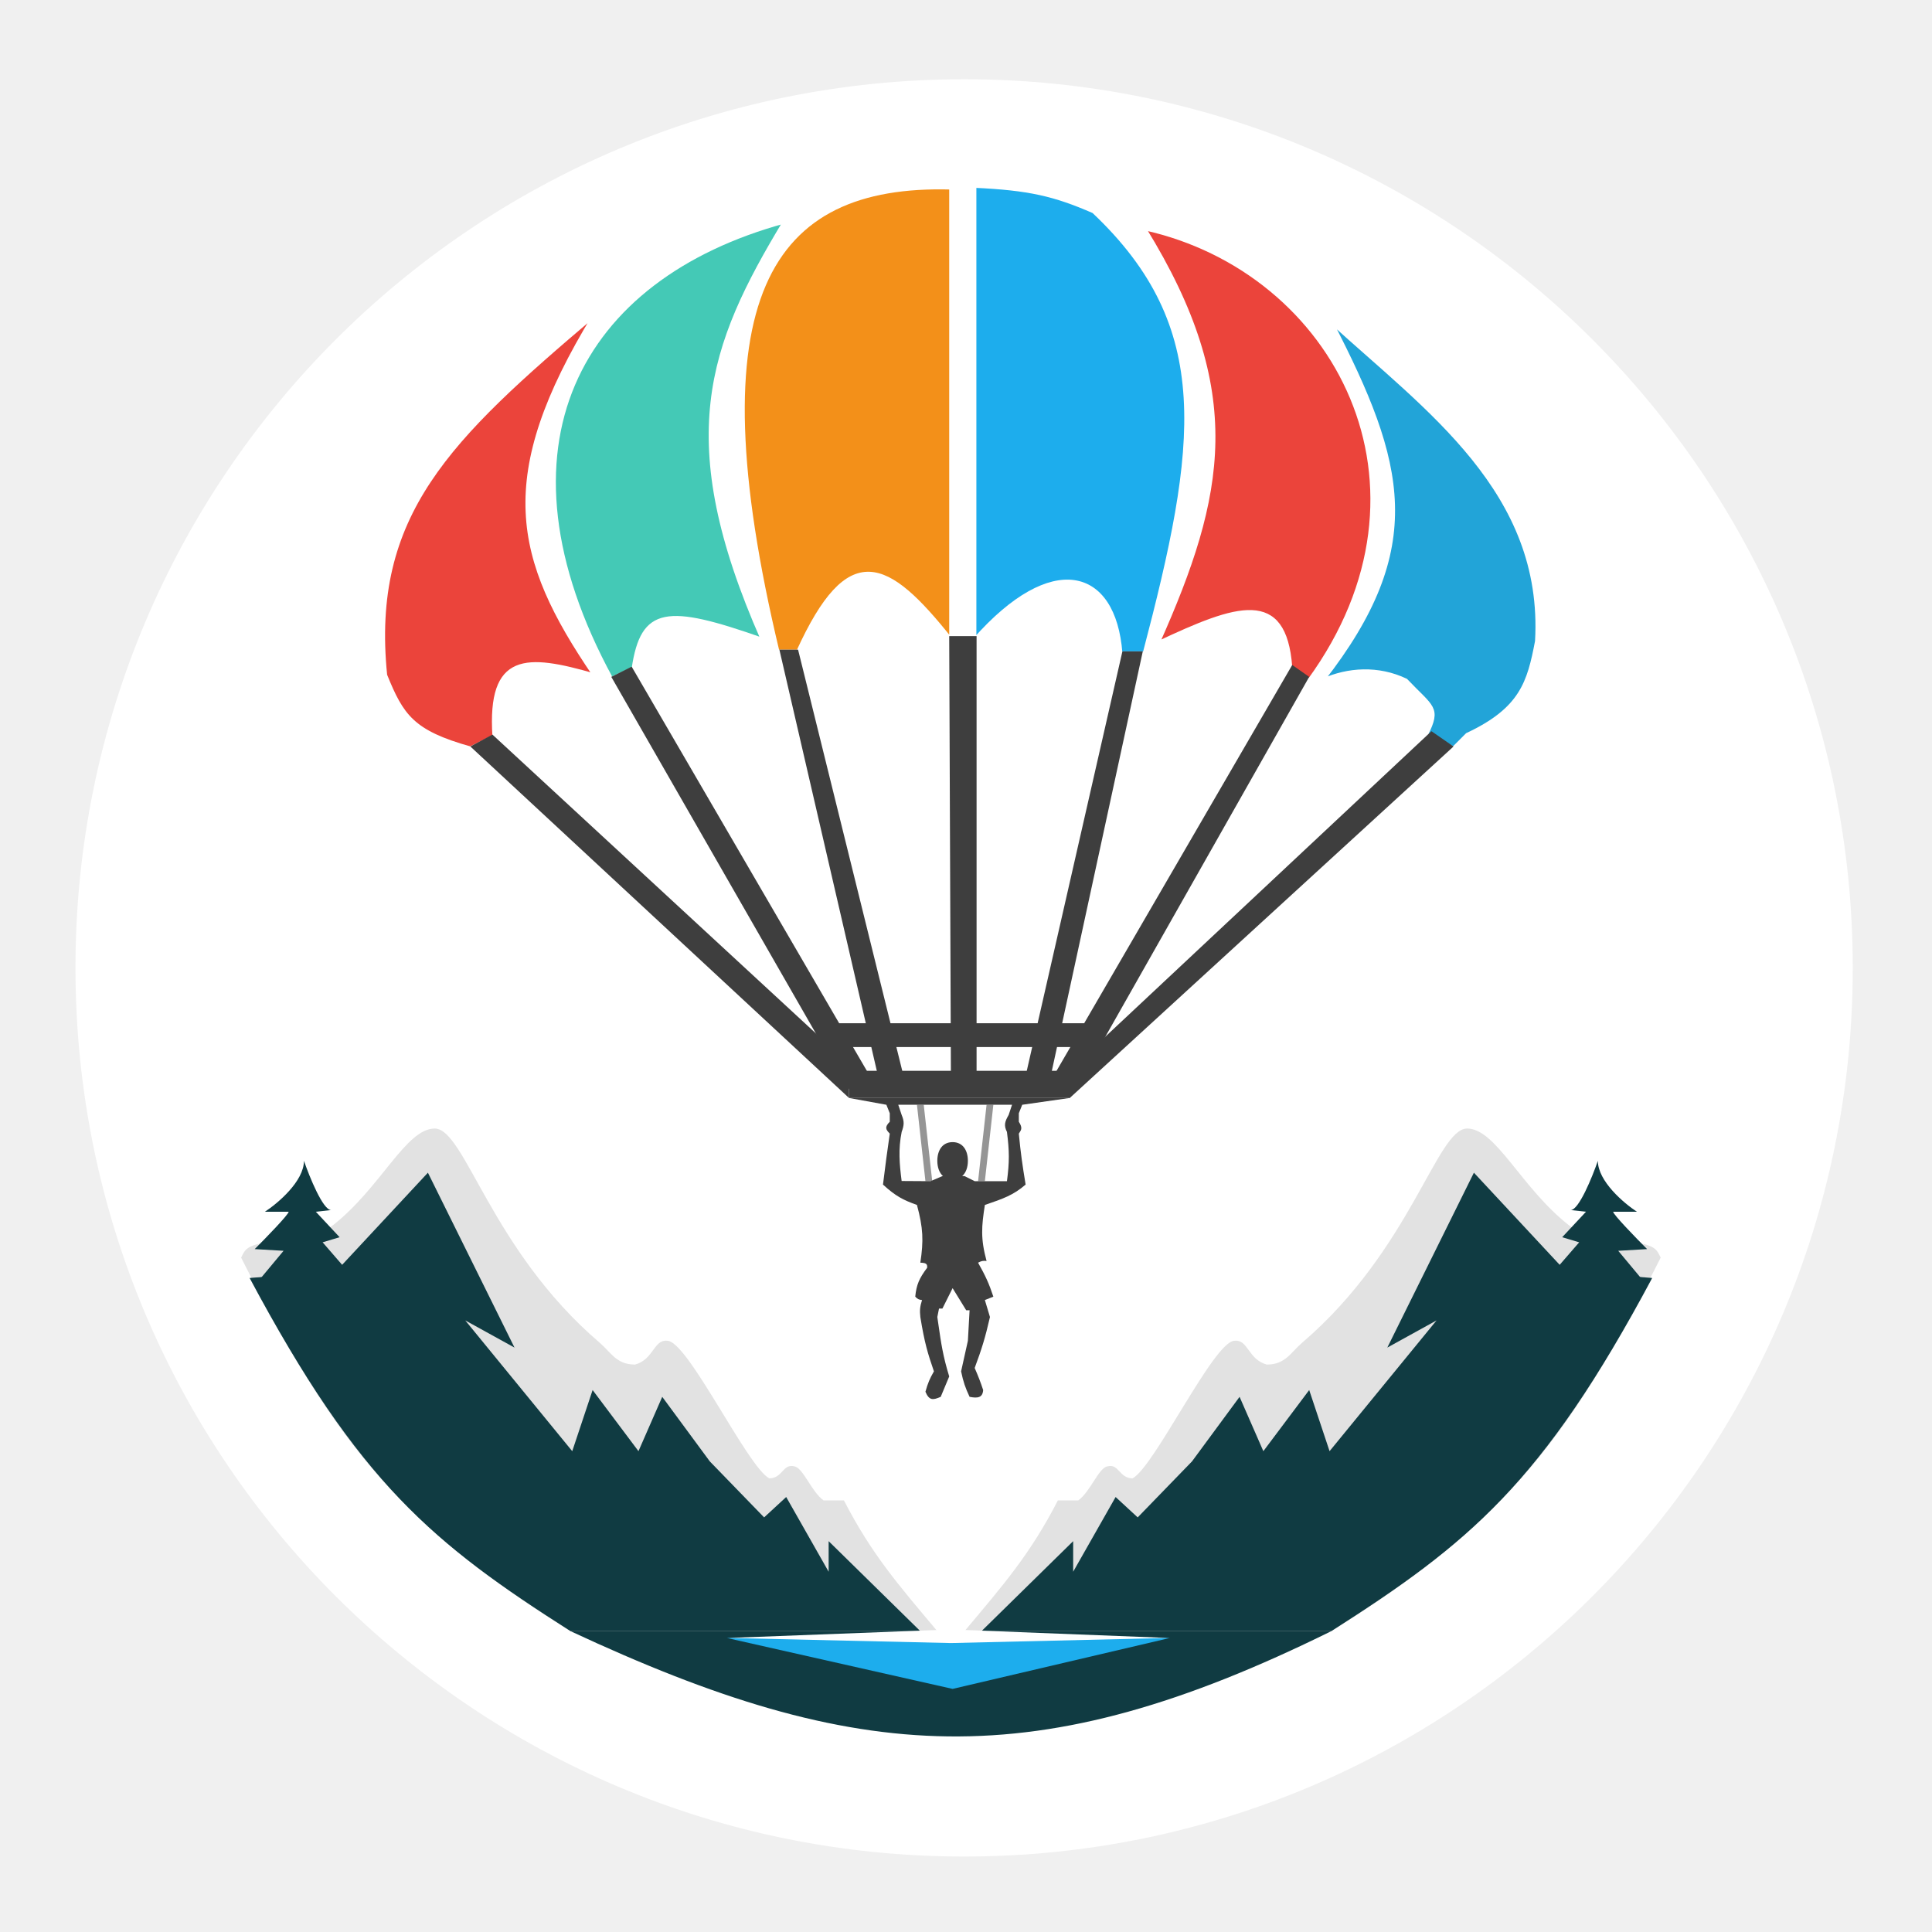
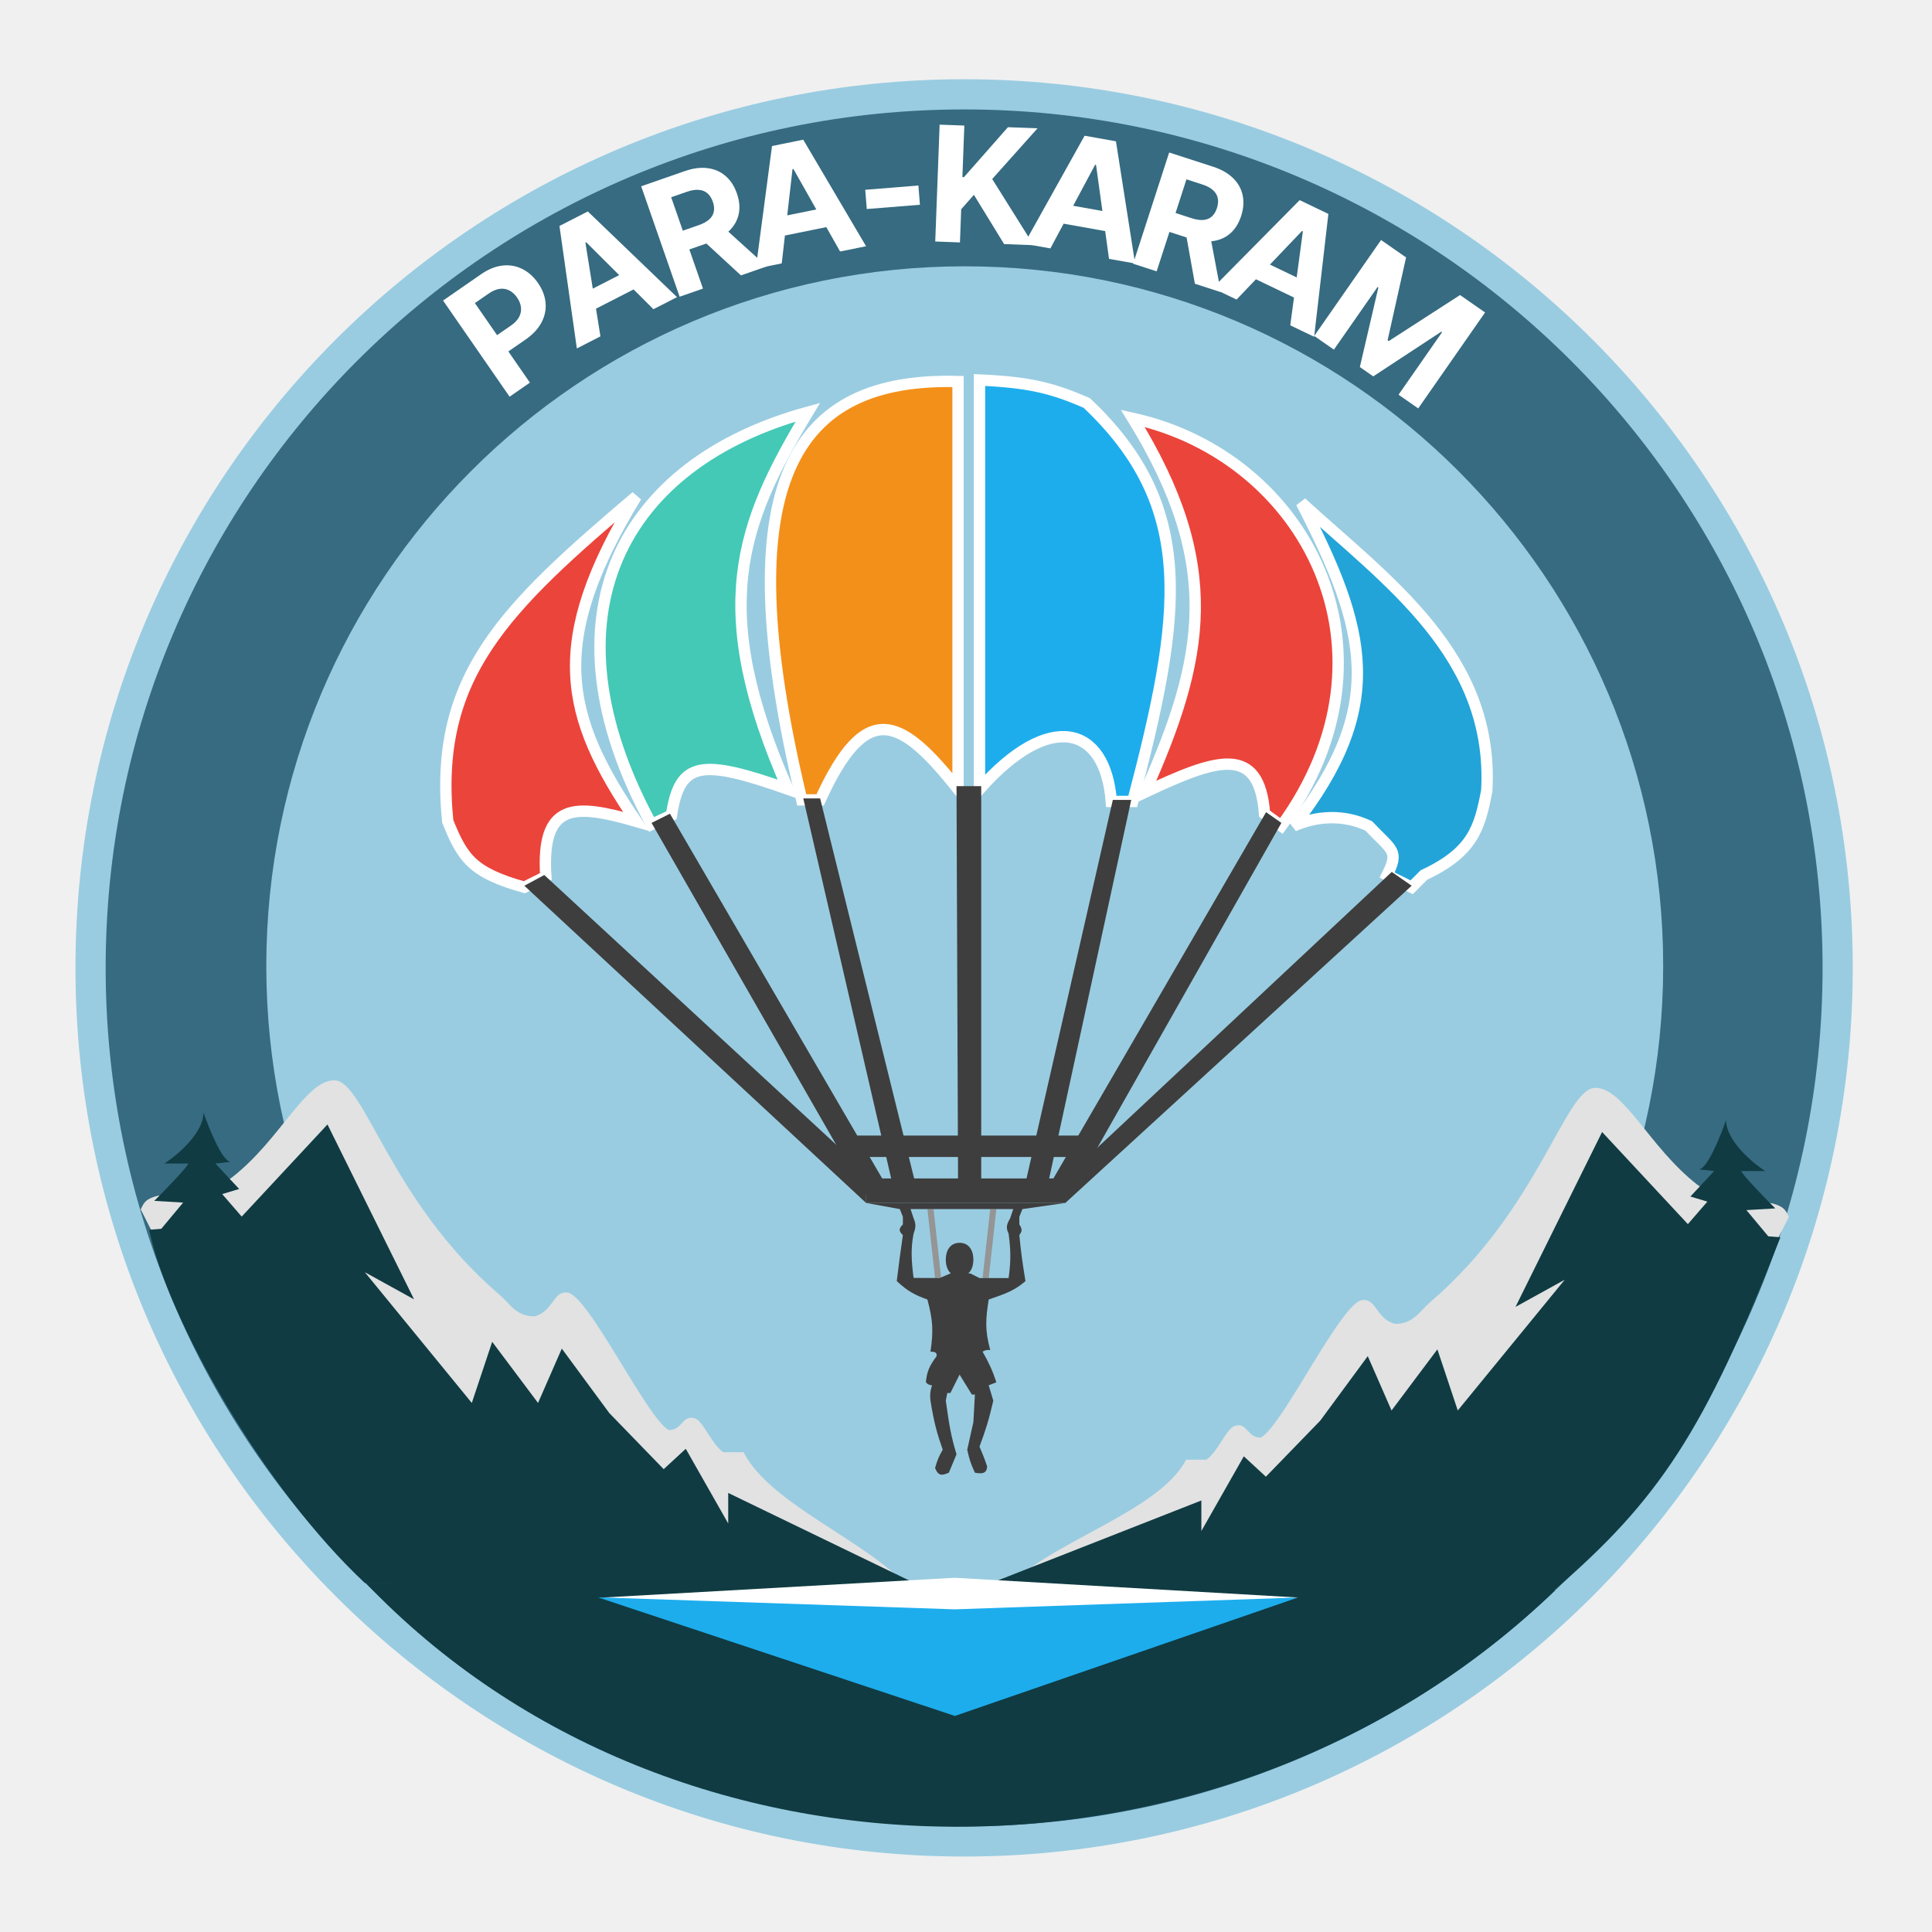
- <svg xmlns="http://www.w3.org/2000/svg" width="512" height="512" viewBox="0 0 512 512" fill="none">
-   <circle cx="255.5" cy="256.5" r="231.5" fill="white" stroke="white" stroke-width="8" />
-   <path d="M388.8 194.675L385.2 198.275L378 194.675C381.6 187.475 379.519 187.561 372.6 180.275C365.193 176.752 357.264 177.306 350.55 180.275C377.95 145.134 372.217 122.891 352.8 85.325C378.166 108.496 409.5 130.325 407.25 169.925C405.176 180.859 403.2 187.925 388.8 194.675Z" fill="#22A4D8" stroke="white" stroke-width="0.9" />
-   <path d="M303.3 60.575C354.15 71.825 384.3 128.975 346.95 180.275L342 176.675C340.439 156.185 327.926 160.482 306.9 170.375C324.322 131.215 329.987 103.844 303.3 60.575Z" fill="#EB443B" stroke="white" stroke-width="0.9" />
-   <path d="M289.8 56.075C322.189 86.642 317.783 117.946 303.3 173.075H297C295.283 150.708 278.786 146.281 258.3 169.475V49.325C272.676 49.976 279.462 51.56 289.8 56.075Z" fill="#1DADED" stroke="white" stroke-width="0.9" />
-   <path d="M252 49.775V169.475C235.018 148.102 224.951 143.139 211.5 172.625H206.1C183.593 78.606 203.822 48.431 252 49.775Z" fill="#F39019" stroke="white" stroke-width="0.9" />
-   <path d="M207.9 58.775C188.033 91.746 178.65 116.375 202.05 169.475C176.636 160.525 170.24 161.153 167.85 177.125L162 179.825C128.581 118.395 153.398 73.657 207.9 58.775Z" fill="#44C9B6" stroke="white" stroke-width="0.9" />
-   <path d="M157.5 83.525C131.312 126.456 136.35 147.875 157.5 178.925C139.489 173.724 129.521 173.144 130.95 195.125L124.65 198.275C109.308 193.977 106.526 189.721 102.15 178.925C97.845 136.291 118.969 116.225 157.5 83.525Z" fill="#EB443B" stroke="white" stroke-width="0.9" />
-   <path d="M124.65 197.825L130.5 194.675L225 281.975L225 290.975L124.65 197.825Z" fill="#3E3E3E" />
-   <path d="M162 179.375L167.4 176.675L230.597 285.282L224.704 288.684L162 179.375Z" fill="#3E3E3E" />
-   <path d="M206.55 172.175L211.5 172.175L239.4 284.961L232.637 284.961L206.55 172.175Z" fill="#3E3E3E" />
-   <path d="M251.55 168.575H258.804V284.719H252L251.55 168.575Z" fill="#3E3E3E" />
-   <path d="M297.45 172.625L302.85 172.625L278.437 285.232L271.8 285.125L297.45 172.625Z" fill="#3E3E3E" />
-   <path d="M342.45 176.225L346.95 179.375L285.296 288.206L279.437 284.746L342.45 176.225Z" fill="#3E3E3E" />
-   <path d="M379.35 193.775L385.2 197.825L283.5 290.975L279.9 286.925L379.35 193.775Z" fill="#3E3E3E" />
-   <rect x="225" y="283.775" width="58.5" height="7.2" fill="#3E3E3E" />
-   <path d="M245.25 313.025L243 292.775H244.8L247.05 313.025H245.25Z" fill="#959595" />
-   <path d="M261 313.025L263.25 292.775H261.45L259.2 313.025H261Z" fill="#959595" />
-   <path d="M222.3 271.175H288L286.551 277.475H223.749L222.3 271.175Z" fill="#3E3E3E" />
-   <path d="M280.35 397.625C273.082 411.727 266.182 419.696 255.6 432.275H352.8C399.886 403.089 416.671 379.714 440.1 333.275C439.319 331.881 439.2 330.575 435.6 329.675C425.25 328.325 420.842 328.42 415.8 324.725C403.043 314.726 396.45 299.075 388.8 299.075C380.774 299.075 374.001 331.046 345.15 355.775C342 358.475 340.65 361.625 335.7 361.625C330.75 360.275 330.75 354.875 327.15 355.325C321.75 355.325 306 388.625 300.15 391.775C296.55 391.775 296.55 387.725 293.4 388.625C291.15 389.075 288.9 395.375 285.75 397.625H280.35Z" fill="#E2E2E2" />
-   <path d="M284.4 408.425L260.1 432.275H352.8C389.235 409.047 408.775 393.162 437.85 338.675L414.9 336.875L390.6 310.775L367.65 357.125L380.7 349.925L352.35 384.575L346.95 368.375L334.8 384.575L328.5 370.175L315.9 387.275L301.5 402.125L295.65 396.725L284.4 416.525V408.425Z" fill="#103B42" />
-   <path d="M435.6 339.575L434.25 340.925L414 339.575L415.8 337.775L412.65 335.975L418.5 329.225L414 327.875L420.3 321.125L416.25 320.675C418.41 320.675 421.95 311.975 423.45 307.625C423.45 313.025 430.35 318.875 433.8 321.125H427.5C427.5 321.845 433.5 328.025 436.5 331.025L428.85 331.475L435.6 339.575Z" fill="#103B42" />
-   <path d="M223.65 397.625C230.918 411.727 237.818 419.696 248.4 432.275H151.2C104.114 403.089 87.329 379.714 63.9 333.275C64.681 331.881 64.8 330.575 68.4 329.675C78.75 328.325 83.158 328.42 88.2 324.725C100.957 314.726 107.55 299.075 115.2 299.075C123.226 299.075 129.999 331.046 158.85 355.775C162 358.475 163.35 361.625 168.3 361.625C173.25 360.275 173.25 354.875 176.85 355.325C182.25 355.325 198 388.625 203.85 391.775C207.45 391.775 207.45 387.725 210.6 388.625C212.85 389.075 215.1 395.375 218.25 397.625H223.65Z" fill="#E2E2E2" />
-   <path d="M219.6 408.425L243.9 432.275H151.2C114.765 409.047 95.225 393.162 66.15 338.675L89.1 336.875L113.4 310.775L136.35 357.125L123.3 349.925L151.65 384.575L157.05 368.375L169.2 384.575L175.5 370.175L188.1 387.275L202.5 402.125L208.35 396.725L219.6 416.525V408.425Z" fill="#103B42" />
-   <path d="M68.4 339.575L69.75 340.925L90 339.575L88.2 337.775L91.35 335.975L85.5 329.225L90 327.875L83.7 321.125L87.75 320.675C85.59 320.675 82.05 311.975 80.55 307.625C80.55 313.025 73.65 318.875 70.2 321.125H76.5C76.5 321.845 70.5 328.025 67.5 331.025L75.15 331.475L68.4 339.575Z" fill="#103B42" />
-   <path d="M151.2 432.275C227.7 467.973 274.5 470.948 352.8 432.275H151.2Z" fill="#103B42" />
-   <path d="M310.05 434.075H192.6L252.45 447.575L310.05 434.075Z" fill="#1DADED" />
-   <path d="M252 431.825L193.05 434.075L252 435.425L309.6 434.075L252 431.825Z" fill="white" />
-   <path fill-rule="evenodd" clip-rule="evenodd" d="M235.8 297.275V295.025L234.9 292.775L225 290.975H283.5L270.9 292.775L270 295.025V297.275C271.029 298.869 270.675 299.403 270.095 300.282C270.064 300.328 270.032 300.376 270 300.425C270.491 305.583 270.917 308.556 271.8 313.925C268.548 316.738 265.853 317.661 261.106 319.289L261 319.325C260.121 324.997 259.829 328.202 261.45 334.175C260.545 334.058 260.053 334.165 259.2 334.625C261.191 338.165 262.091 340.137 263.25 343.625L261 344.525L262.35 349.025C261.1 354.493 260.191 357.437 258.3 362.525C259.274 364.79 259.786 366.066 260.55 368.375C260.411 370.38 259.136 370.613 256.95 370.175C255.808 367.738 255.301 366.271 254.7 363.425L256.5 355.325L256.95 347.225H256.05L252.45 341.375L249.75 346.775H248.85L248.4 349.025C248.507 349.754 248.607 350.444 248.702 351.106L248.702 351.106C249.413 356.032 249.892 359.354 251.55 364.775L249.3 370.175C247.304 371.029 246.262 371.251 245.25 368.825C245.897 366.491 246.407 365.326 247.5 363.425C245.876 358.7 245.007 355.883 243.9 349.025C243.709 347.259 243.795 346.278 244.35 344.525C243.511 344.448 243.121 344.241 242.55 343.625C242.864 340.445 243.604 338.779 245.7 335.975C245.818 334.887 245.316 334.665 243.9 334.625C244.777 328.791 244.661 325.451 243 319.325C239.386 318.021 237.392 317.037 234 313.925C234.68 308.426 235.072 305.447 235.8 300.425C234.731 299.334 234.38 298.69 235.8 297.275ZM238.95 295.475L238.05 292.775H268.2L267.3 295.475C266.289 297.232 265.974 298.218 266.85 299.975C267.505 305.071 267.53 307.929 266.85 313.025H258.3L255.6 311.675H254.996C256.006 310.779 256.5 309.299 256.5 307.625C256.5 304.891 255.184 302.675 252.45 302.675C249.716 302.675 248.4 304.891 248.4 307.625C248.4 309.299 248.894 310.779 249.904 311.675H249.75L246.6 313.025L238.944 312.977C238.353 308.411 238.032 304.536 238.95 299.975C239.596 298.218 239.695 297.232 238.95 295.475Z" fill="#3E3E3E" />
+ <svg xmlns="http://www.w3.org/2000/svg" width="769" height="769" viewBox="0 0 769 769" fill="none">
+   <circle cx="383.749" cy="385.251" r="347.702" fill="#366B81" stroke="#99CCE1" stroke-width="12.016" />
+   <path d="M657.194 384.5C657.194 535.665 534.873 658.194 384 658.194C233.127 658.194 110.806 535.665 110.806 384.5C110.806 233.335 233.127 110.806 384 110.806C534.873 110.806 657.194 233.335 657.194 384.5Z" fill="#99CCE1" stroke="#99CCE1" stroke-width="9.613" />
+   <path d="M472.097 581.017C461.181 602.197 415.894 614.167 400 633.06H580.914C651.635 589.225 676.845 554.116 712.034 484.367C710.861 482.272 710.683 480.312 705.276 478.96C689.73 476.932 683.11 477.074 675.537 471.525C656.377 456.507 646.474 433 634.984 433C622.93 433 612.756 481.019 569.424 518.161C564.693 522.216 562.665 526.947 555.231 526.947C547.796 524.92 547.796 516.809 542.389 517.485C534.278 517.485 510.623 567.5 501.836 572.231C496.429 572.231 496.429 566.148 491.698 567.5C488.319 568.176 484.939 577.638 480.208 581.017H472.097Z" fill="#E2E2E2" />
+   <path d="M478.18 597.239L387 633.06H618.5C660 597.239 678.5 570 708.655 492.477L674.185 489.774L637.688 450.573L603.218 520.188L622.818 509.374L580.238 561.417L572.128 537.085L553.879 561.417L544.416 539.789L525.492 565.472L503.864 587.776L495.077 579.666L478.18 609.404V597.239Z" fill="#103B42" />
+   <path d="M705.276 493.829L703.248 495.857L672.833 493.829L675.537 491.126L670.806 488.422L679.592 478.284L672.833 476.256L682.296 466.118L676.213 465.442C679.457 465.442 684.774 452.375 687.027 445.842C687.027 453.952 697.39 462.739 702.572 466.118H693.11C693.11 467.2 702.122 476.482 706.627 480.987L695.137 481.663L705.276 493.829Z" fill="#103B42" />
+   <path d="M295.937 578.017C306.853 599.197 346.106 613.607 362 632.5L187.12 630.06C116.4 586.225 91.19 551.116 56 481.367C57.173 479.272 57.352 477.312 62.759 475.96C78.304 473.932 84.924 474.074 92.498 468.525C111.658 453.507 121.56 430 133.05 430C145.104 430 155.278 478.019 198.61 515.161C203.342 519.216 205.369 523.947 212.804 523.947C220.239 521.92 220.239 513.809 225.646 514.485C233.756 514.485 257.412 564.5 266.198 569.231C271.605 569.231 271.605 563.148 276.337 564.5C279.716 565.176 283.095 574.638 287.826 578.017H295.937Z" fill="#E2E2E2" />
+   <path d="M289.854 594.239L371 633.5L145.216 630.06C105 592.5 66.5 524.5 59.379 489.477L93.849 486.774L130.346 447.573L164.816 517.188L145.216 506.374L187.796 558.417L195.907 534.085L214.155 558.417L223.618 536.789L242.542 562.472L264.17 584.776L272.957 576.666L289.854 606.404V594.239Z" fill="#103B42" />
+   <path d="M62.758 490.829L64.786 492.857L95.201 490.829L92.497 488.126L97.228 485.422L88.442 475.284L95.201 473.256L85.738 463.118L91.821 462.442C88.577 462.442 83.26 449.375 81.007 442.842C81.007 450.952 70.644 459.739 65.462 463.118H74.924C74.924 464.2 65.913 473.482 61.407 477.987L72.897 478.663L62.758 490.829Z" fill="#103B42" />
+   <path d="M145.5 630C268.5 758.929 488.5 759 619 633L145.5 630Z" fill="#103B42" />
+   <path d="M516.638 635.857H238.16L380.067 683L516.638 635.857Z" fill="#1DADED" />
+   <path d="M380 628L240.228 635.857L380 640.571L516.571 635.857L380 628Z" fill="white" />
+   <path d="M566.769 348.281L561.889 353.16L552.129 348.281C557.009 338.521 554.188 338.637 544.81 328.761C534.77 323.986 524.022 324.736 514.921 328.761C552.061 281.127 544.291 250.977 517.971 200.055C552.355 231.464 594.828 261.053 591.778 314.732C588.967 329.553 586.288 339.131 566.769 348.281Z" fill="#22A4D8" stroke="white" stroke-width="4.513" />
+   <path d="M450.873 166.506C519.801 181.756 560.669 259.223 510.041 328.761L503.331 323.881C501.215 296.106 484.253 301.931 455.753 315.342C479.368 262.26 487.047 225.158 450.873 166.506Z" fill="#EB443B" stroke="white" stroke-width="4.513" />
+   <path d="M432.573 160.407C476.477 201.84 470.504 244.273 450.873 319.002H442.333C440.005 288.683 417.644 282.682 389.875 314.122V151.257C409.362 152.139 418.561 154.286 432.573 160.407Z" fill="#1DADED" stroke="white" stroke-width="4.513" />
+   <path d="M381.335 151.867V314.122C358.316 285.15 344.669 278.423 326.437 318.392H319.117C288.609 190.947 316.029 150.045 381.335 151.867Z" fill="#F39019" stroke="white" stroke-width="4.513" />
+   <path d="M321.557 164.066C294.627 208.76 281.908 242.144 313.627 314.122C279.178 301.99 270.508 302.841 267.268 324.491L259.339 328.151C214.038 244.882 247.679 184.24 321.557 164.066Z" fill="#44C9B6" stroke="white" stroke-width="4.513" />
+   <path d="M253.239 197.615C217.741 255.809 224.57 284.843 253.239 326.931C228.825 319.881 215.313 319.095 217.25 348.891L208.711 353.16C187.914 347.335 184.143 341.566 178.212 326.931C172.376 269.14 201.01 241.94 253.239 197.615Z" fill="#EB443B" stroke="white" stroke-width="4.513" />
+   <path d="M208.71 352.551L216.64 348.281L344.736 466.617L344.736 478.817L208.71 352.551Z" fill="#3E3E3E" />
+   <path d="M259.339 327.541L266.659 323.881L352.322 471.1L344.335 475.711L259.339 327.541Z" fill="#3E3E3E" />
+   <path d="M319.727 317.782L326.437 317.782L364.255 470.665L355.088 470.665L319.727 317.782Z" fill="#3E3E3E" />
+   <path d="M380.725 312.902H390.557V470.337H381.335L380.725 312.902Z" fill="#3E3E3E" />
+   <path d="M442.943 318.392L450.263 318.392L417.17 471.031L408.174 470.887L442.943 318.392Z" fill="#3E3E3E" />
+   <path d="M503.941 323.271L510.041 327.541L426.468 475.063L418.527 470.373L503.941 323.271Z" fill="#3E3E3E" />
+   <path d="M553.959 347.061L561.889 352.551L424.033 478.817L419.154 473.327L553.959 347.061Z" fill="#3E3E3E" />
+   <rect x="344.736" y="469.057" width="79.297" height="9.76" fill="#3E3E3E" />
+   <path d="M372.185 508.706L369.135 481.256H371.575L374.625 508.706H372.185Z" fill="#959595" />
+   <path d="M393.534 508.706L396.584 481.256H394.144L391.095 508.706H393.534Z" fill="#959595" />
+   <path d="M341.076 451.977H430.133L428.169 460.517H343.041L341.076 451.977Z" fill="#3E3E3E" />
+   <path fill-rule="evenodd" clip-rule="evenodd" d="M359.376 487.356V484.306L358.156 481.256L344.736 478.817H424.033L406.954 481.256L405.734 484.306V487.356C407.129 489.516 406.65 490.241 405.862 491.432L405.862 491.432C405.82 491.495 405.777 491.56 405.734 491.626C406.399 498.618 406.976 502.648 408.174 509.926C403.765 513.738 400.113 514.99 393.679 517.196L393.534 517.245C392.342 524.934 391.947 529.278 394.144 537.375C392.917 537.216 392.25 537.361 391.095 537.985C393.793 542.783 395.013 545.457 396.584 550.184L393.534 551.404L395.364 557.504C393.67 564.916 392.438 568.906 389.875 575.803C391.195 578.873 391.889 580.604 392.924 583.733C392.736 586.45 391.008 586.766 388.045 586.173C386.497 582.87 385.809 580.881 384.995 577.023L387.435 566.044L388.045 555.064H386.825L381.945 547.134L378.285 554.454H377.065L376.455 557.504C376.6 558.492 376.735 559.428 376.865 560.324L376.865 560.325C377.828 567.002 378.478 571.505 380.725 578.853L377.675 586.173C374.969 587.331 373.557 587.632 372.185 584.343C373.062 581.179 373.754 579.6 375.235 577.023C373.034 570.619 371.856 566.801 370.355 557.504C370.096 555.11 370.213 553.781 370.965 551.404C369.827 551.299 369.299 551.019 368.525 550.184C368.951 545.873 369.953 543.616 372.795 539.815C372.955 538.339 372.274 538.039 370.355 537.985C371.544 530.077 371.386 525.549 369.135 517.245C364.236 515.478 361.533 514.144 356.936 509.926C357.858 502.472 358.389 498.434 359.376 491.626C357.926 490.147 357.451 489.274 359.376 487.356ZM363.645 484.916L362.426 481.256H403.294L402.074 484.916C400.704 487.298 400.277 488.634 401.464 491.016C402.352 497.924 402.386 501.798 401.464 508.706H389.875L386.215 506.876H385.396C386.766 505.661 387.435 503.655 387.435 501.386C387.435 497.68 385.651 494.676 381.945 494.676C378.239 494.676 376.455 497.68 376.455 501.386C376.455 503.655 377.124 505.661 378.494 506.876H378.285L374.015 508.706L363.637 508.64C362.836 502.451 362.401 497.199 363.645 491.016C364.52 488.634 364.655 487.299 363.645 484.916Z" fill="#3E3E3E" />
+   <path d="M202.837 157.898L176.352 119.622L191.453 109.173C194.356 107.164 197.213 106.007 200.023 105.702C202.825 105.385 205.439 105.833 207.864 107.048C210.293 108.242 212.387 110.11 214.146 112.651C215.904 115.193 216.908 117.815 217.156 120.517C217.405 123.22 216.864 125.833 215.533 128.357C214.215 130.872 212.086 133.147 209.145 135.181L199.52 141.841L195.033 135.356L203.349 129.601C204.907 128.524 206.005 127.368 206.643 126.134C207.286 124.879 207.524 123.599 207.359 122.295C207.197 120.969 206.681 119.677 205.81 118.419C204.931 117.148 203.908 116.216 202.742 115.622C201.58 115.008 200.307 114.792 198.923 114.976C197.531 115.147 196.049 115.776 194.479 116.862L189.022 120.639L210.929 152.298L202.837 157.898Z" fill="white" />
+   <path d="M238.993 133.887L229.607 138.696L222.683 89.944L233.97 84.161L269.474 118.269L260.089 123.078L233.338 96.436L233.015 96.602L238.993 133.887ZM230.063 117.905L252.232 106.546L255.735 113.383L233.566 124.741L230.063 117.905Z" fill="white" />
+   <path d="M270.512 118.105L255.213 74.146L272.556 68.11C275.876 66.955 278.916 66.562 281.676 66.933C284.446 67.285 286.822 68.327 288.805 70.06C290.796 71.773 292.298 74.082 293.309 76.987C294.325 79.906 294.569 82.637 294.042 85.178C293.51 87.706 292.243 89.943 290.242 91.891C288.255 93.834 285.573 95.393 282.196 96.568L270.583 100.61L267.984 93.14L278.094 89.622C279.868 89.004 281.257 88.248 282.261 87.353C283.265 86.458 283.884 85.425 284.118 84.252C284.366 83.075 284.239 81.764 283.736 80.319C283.228 78.859 282.506 77.73 281.571 76.933C280.65 76.13 279.506 75.678 278.139 75.576C276.781 75.455 275.208 75.706 273.419 76.329L267.152 78.51L279.806 114.871L270.512 118.105ZM287.289 89.838L305.177 106.041L294.917 109.612L277.265 93.327L287.289 89.838Z" fill="white" />
+   <path d="M311.159 104.839L300.825 106.942L307.287 58.127L319.714 55.597L344.721 98.007L334.387 100.111L315.8 67.249L315.444 67.321L311.159 104.839ZM306.864 87.042L331.272 82.074L332.805 89.602L308.396 94.57L306.864 87.042Z" fill="white" />
+   <path d="M365.552 73.844L366.167 81.501L345.008 83.199L344.393 75.542L365.552 73.844Z" fill="white" />
+   <path d="M372.258 96.124L374.002 49.612L383.836 49.98L383.067 70.489L383.681 70.512L401.188 50.631L412.975 51.073L394.933 71.252L411.435 97.593L399.671 97.152L387.647 77.552L382.588 83.275L382.092 96.493L372.258 96.124Z" fill="white" />
+   <path d="M418.091 98.873L407.709 97.021L431.703 54.021L444.188 56.248L451.808 104.889L441.427 103.036L436.256 65.638L435.898 65.574L418.091 98.873ZM420.655 80.746L445.177 85.121L443.828 92.683L419.306 88.308L420.655 80.746Z" fill="white" />
+   <path d="M451.023 104.971L465.372 60.693L482.841 66.353C486.185 67.437 488.845 68.96 490.821 70.922C492.817 72.875 494.081 75.14 494.616 77.719C495.169 80.287 494.972 83.034 494.023 85.96C493.071 88.9 491.617 91.225 489.662 92.932C487.711 94.626 485.351 95.644 482.579 95.989C479.822 96.338 476.743 95.961 473.341 94.859L461.645 91.068L464.083 83.544L474.266 86.844C476.053 87.424 477.617 87.66 478.958 87.552C480.299 87.445 481.416 86.995 482.31 86.202C483.219 85.413 483.909 84.291 484.381 82.835C484.857 81.365 484.963 80.03 484.699 78.829C484.45 77.634 483.811 76.582 482.783 75.676C481.774 74.76 480.368 74.01 478.567 73.426L472.253 71.38L460.385 108.005L451.023 104.971ZM481.465 92.57L485.94 116.286L475.606 112.937L471.368 89.298L481.465 92.57Z" fill="white" />
+   <path d="M492.193 119.233L482.685 114.671L517.309 79.659L528.742 85.145L523.072 134.051L513.564 129.489L518.588 92.07L518.26 91.912L492.193 119.233ZM499.514 102.453L521.971 113.23L518.648 120.156L496.19 109.379L499.514 102.453Z" fill="white" />
+   <path d="M549.709 95.529L559.667 102.467L552.307 135.454L552.754 135.766L581.149 117.434L591.107 124.372L564.498 162.562L556.666 157.105L573.985 132.248L573.668 132.028L546.596 149.812L541.263 146.096L548.634 114.447L548.317 114.226L530.933 139.176L523.101 133.719L549.709 95.529Z" fill="white" />
</svg>
